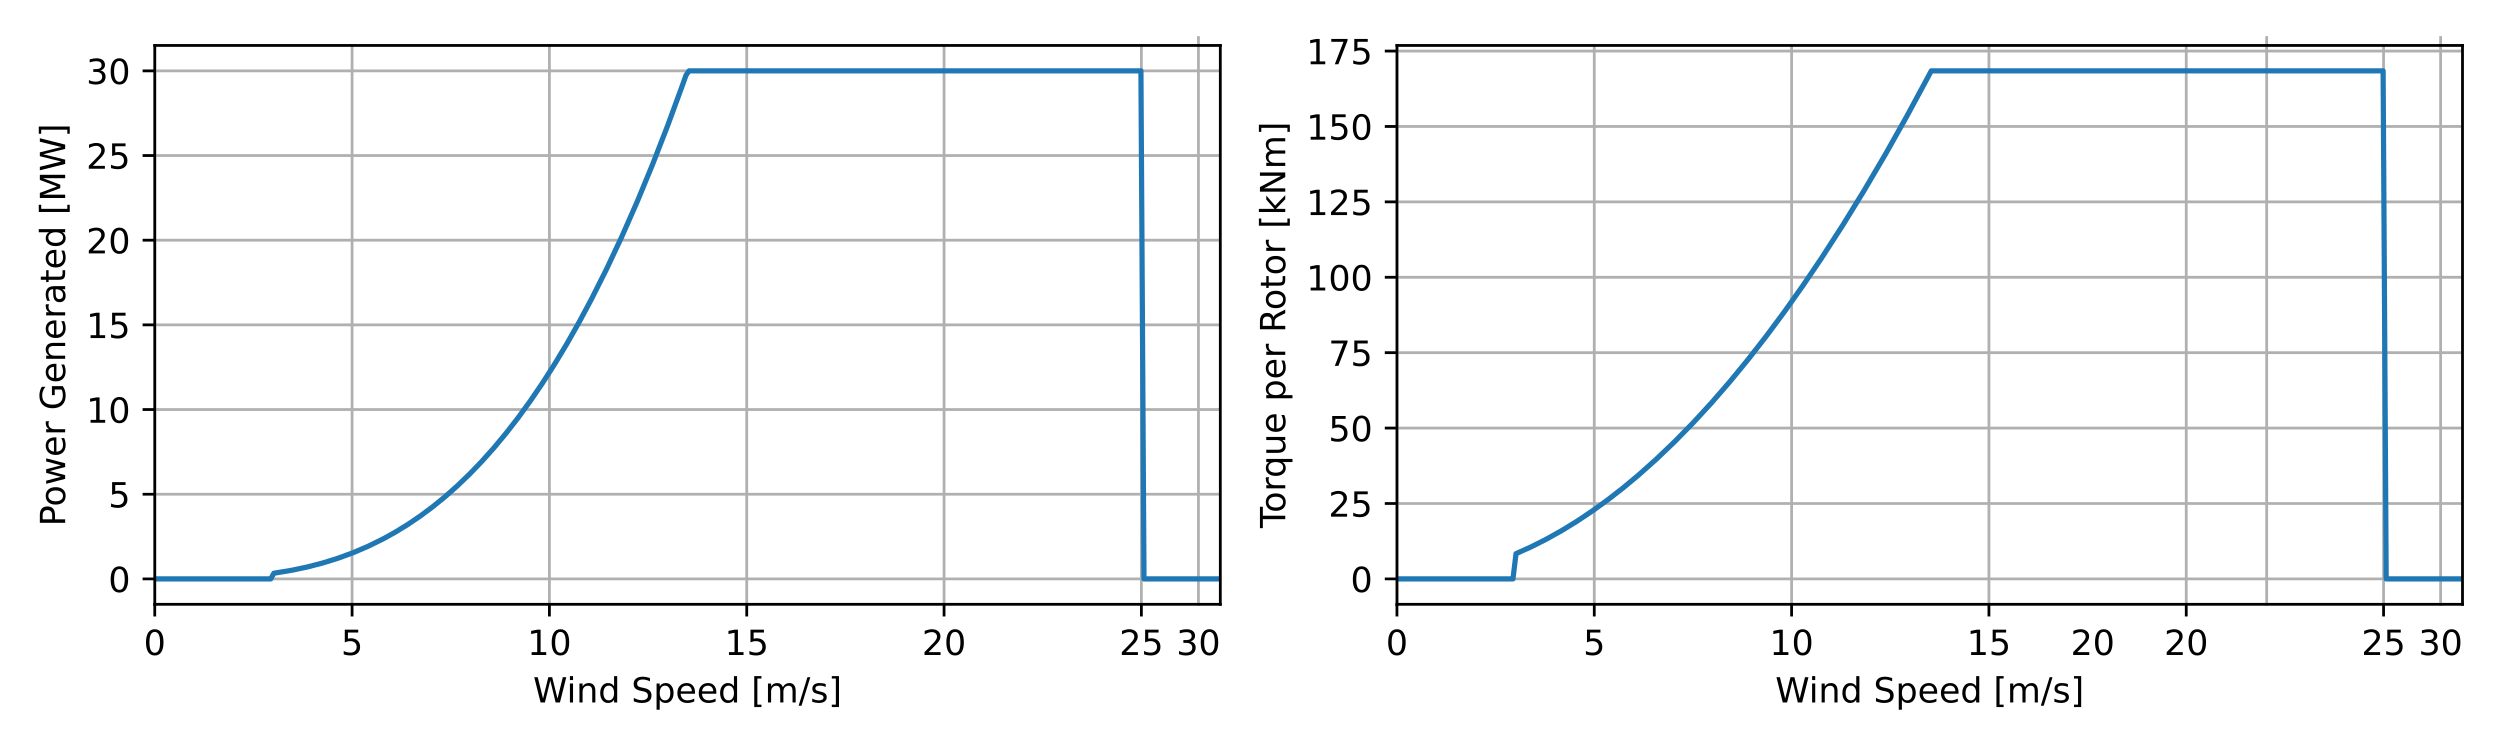
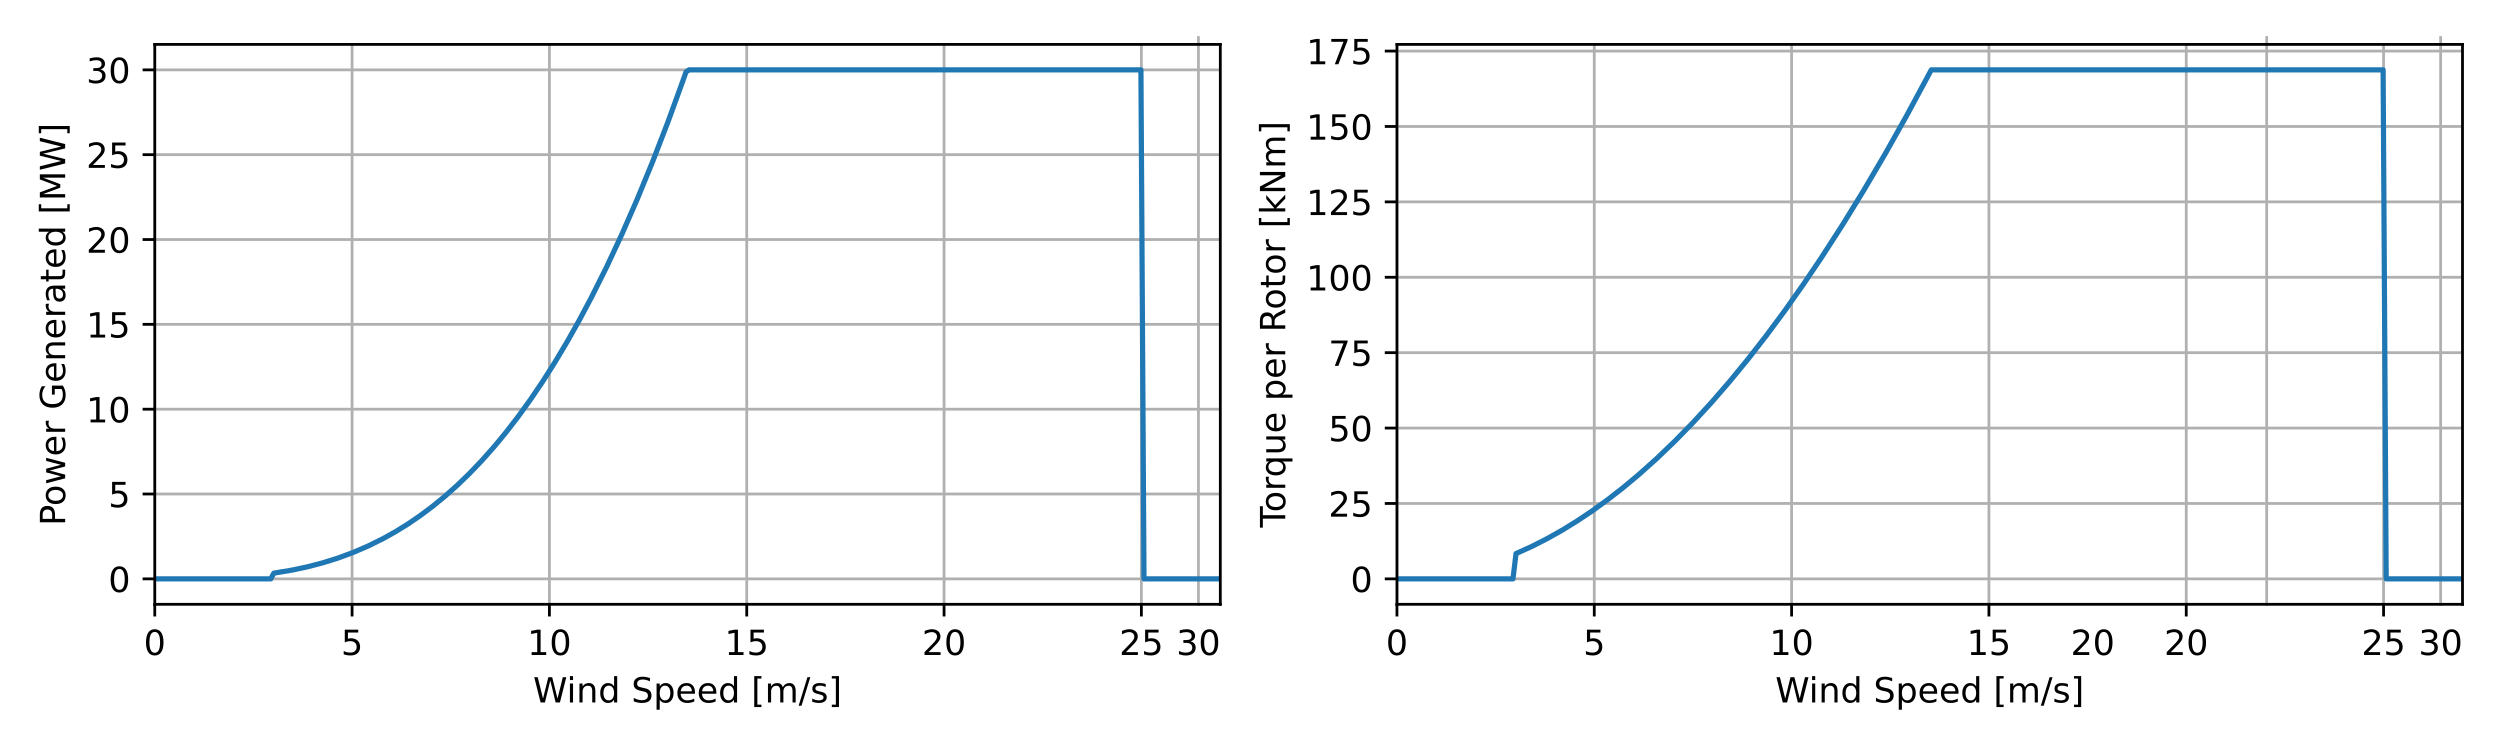
<svg xmlns="http://www.w3.org/2000/svg" xmlns:xlink="http://www.w3.org/1999/xlink" width="720pt" height="216pt" viewBox="0 0 720 216" version="1.1">
  <defs>
    <style type="text/css">*{stroke-linejoin: round; stroke-linecap: butt}</style>
  </defs>
  <g id="figure_1">
    <g id="patch_1">
      <path d="M 0 216  L 720 216  L 720 0  L 0 0  z " style="fill: #ffffff" />
    </g>
    <g id="axes_1">
      <g id="patch_2">
-         <path d="M 44.57 174.04  L 351.45 174.04  L 351.45 13.089  L 44.57 13.089  z " style="fill: #ffffff" />
+         <path d="M 44.57 174.04  L 351.45 174.04  L 351.45 12.788  L 44.57 12.788  z " style="fill: #ffffff" />
      </g>
      <g id="matplotlib.axis_1">
        <g id="xtick_1">
          <g id="line2d_1">
-             <path d="M 44.57 174.04  L 44.57 13.089  " clip-path="url(#pef4a4a75a6)" style="fill: none; stroke: #b0b0b0; stroke-width: 0.8; stroke-linecap: square" />
+             <path d="M 44.57 174.04  L 44.57 12.788  " clip-path="url(#p8d7e63f0e0)" style="fill: none; stroke: #b0b0b0; stroke-width: 0.8; stroke-linecap: square" />
          </g>
          <g id="line2d_2">
            <defs>
-               <path id="mb5f96da358" d="M 0 0  L 0 3.5  " style="stroke: #000000; stroke-width: 0.8" />
+               <path id="m39bc33a064" d="M 0 0  L 0 3.5  " style="stroke: #000000; stroke-width: 0.8" />
            </defs>
            <g>
-               <use xlink:href="#mb5f96da358" x="44.57" y="174.04" style="stroke: #000000; stroke-width: 0.8" />
+               <use xlink:href="#m39bc33a064" x="44.57" y="174.04" style="stroke: #000000; stroke-width: 0.8" />
            </g>
          </g>
          <g id="text_1">
            <g transform="translate(41.38875 188.6384) scale(0.1 -0.1)">
              <defs>
                <path id="DejaVuSans-30" d="M 2034 4250  Q 1547 4250 1301 3770  Q 1056 3291 1056 2328  Q 1056 1369 1301 889  Q 1547 409 2034 409  Q 2525 409 2770 889  Q 3016 1369 3016 2328  Q 3016 3291 2770 3770  Q 2525 4250 2034 4250  z M 2034 4750  Q 2819 4750 3233 4129  Q 3647 3509 3647 2328  Q 3647 1150 3233 529  Q 2819 -91 2034 -91  Q 1250 -91 836 529  Q 422 1150 422 2328  Q 422 3509 836 4129  Q 1250 4750 2034 4750  z " transform="scale(0.015625)" />
              </defs>
              <use xlink:href="#DejaVuSans-30" />
            </g>
          </g>
        </g>
        <g id="xtick_2">
          <g id="line2d_3">
-             <path d="M 101.4 174.04  L 101.4 13.089  " clip-path="url(#pef4a4a75a6)" style="fill: none; stroke: #b0b0b0; stroke-width: 0.8; stroke-linecap: square" />
+             <path d="M 101.4 174.04  L 101.4 12.788  " clip-path="url(#p8d7e63f0e0)" style="fill: none; stroke: #b0b0b0; stroke-width: 0.8; stroke-linecap: square" />
          </g>
          <g id="line2d_4">
            <g>
-               <use xlink:href="#mb5f96da358" x="101.4" y="174.04" style="stroke: #000000; stroke-width: 0.8" />
+               <use xlink:href="#m39bc33a064" x="101.4" y="174.04" style="stroke: #000000; stroke-width: 0.8" />
            </g>
          </g>
          <g id="text_2">
            <g transform="translate(98.21838 188.6384) scale(0.1 -0.1)">
              <defs>
                <path id="DejaVuSans-35" d="M 691 4666  L 3169 4666  L 3169 4134  L 1269 4134  L 1269 2991  Q 1406 3038 1543 3061  Q 1681 3084 1819 3084  Q 2600 3084 3056 2656  Q 3513 2228 3513 1497  Q 3513 744 3044 326  Q 2575 -91 1722 -91  Q 1428 -91 1123 -41  Q 819 9 494 109  L 494 744  Q 775 591 1075 516  Q 1375 441 1709 441  Q 2250 441 2565 725  Q 2881 1009 2881 1497  Q 2881 1984 2565 2268  Q 2250 2553 1709 2553  Q 1456 2553 1204 2497  Q 953 2441 691 2322  L 691 4666  z " transform="scale(0.015625)" />
              </defs>
              <use xlink:href="#DejaVuSans-35" />
            </g>
          </g>
        </g>
        <g id="xtick_3">
          <g id="line2d_5">
-             <path d="M 158.229 174.04  L 158.229 13.089  " clip-path="url(#pef4a4a75a6)" style="fill: none; stroke: #b0b0b0; stroke-width: 0.8; stroke-linecap: square" />
+             <path d="M 158.229 174.04  L 158.229 12.788  " clip-path="url(#p8d7e63f0e0)" style="fill: none; stroke: #b0b0b0; stroke-width: 0.8; stroke-linecap: square" />
          </g>
          <g id="line2d_6">
            <g>
-               <use xlink:href="#mb5f96da358" x="158.229" y="174.04" style="stroke: #000000; stroke-width: 0.8" />
+               <use xlink:href="#m39bc33a064" x="158.229" y="174.04" style="stroke: #000000; stroke-width: 0.8" />
            </g>
          </g>
          <g id="text_3">
            <g transform="translate(151.8668 188.6384) scale(0.1 -0.1)">
              <defs>
                <path id="DejaVuSans-31" d="M 794 531  L 1825 531  L 1825 4091  L 703 3866  L 703 4441  L 1819 4666  L 2450 4666  L 2450 531  L 3481 531  L 3481 0  L 794 0  L 794 531  z " transform="scale(0.015625)" />
              </defs>
              <use xlink:href="#DejaVuSans-31" />
              <use xlink:href="#DejaVuSans-30" x="63.623" />
            </g>
          </g>
        </g>
        <g id="xtick_4">
          <g id="line2d_7">
-             <path d="M 215.059 174.04  L 215.059 13.089  " clip-path="url(#pef4a4a75a6)" style="fill: none; stroke: #b0b0b0; stroke-width: 0.8; stroke-linecap: square" />
+             <path d="M 215.059 174.04  L 215.059 12.788  " clip-path="url(#p8d7e63f0e0)" style="fill: none; stroke: #b0b0b0; stroke-width: 0.8; stroke-linecap: square" />
          </g>
          <g id="line2d_8">
            <g>
-               <use xlink:href="#mb5f96da358" x="215.059" y="174.04" style="stroke: #000000; stroke-width: 0.8" />
+               <use xlink:href="#m39bc33a064" x="215.059" y="174.04" style="stroke: #000000; stroke-width: 0.8" />
            </g>
          </g>
          <g id="text_4">
            <g transform="translate(208.6964 188.6384) scale(0.1 -0.1)">
              <use xlink:href="#DejaVuSans-31" />
              <use xlink:href="#DejaVuSans-35" x="63.623" />
            </g>
          </g>
        </g>
        <g id="xtick_5">
          <g id="line2d_9">
-             <path d="M 271.889 174.04  L 271.889 13.089  " clip-path="url(#pef4a4a75a6)" style="fill: none; stroke: #b0b0b0; stroke-width: 0.8; stroke-linecap: square" />
+             <path d="M 271.889 174.04  L 271.889 12.788  " clip-path="url(#p8d7e63f0e0)" style="fill: none; stroke: #b0b0b0; stroke-width: 0.8; stroke-linecap: square" />
          </g>
          <g id="line2d_10">
            <g>
-               <use xlink:href="#mb5f96da358" x="271.889" y="174.04" style="stroke: #000000; stroke-width: 0.8" />
+               <use xlink:href="#m39bc33a064" x="271.889" y="174.04" style="stroke: #000000; stroke-width: 0.8" />
            </g>
          </g>
          <g id="text_5">
            <g transform="translate(265.526 188.6384) scale(0.1 -0.1)">
              <defs>
                <path id="DejaVuSans-32" d="M 1228 531  L 3431 531  L 3431 0  L 469 0  L 469 531  Q 828 903 1448 1529  Q 2069 2156 2228 2338  Q 2531 2678 2651 2914  Q 2772 3150 2772 3378  Q 2772 3750 2511 3984  Q 2250 4219 1831 4219  Q 1534 4219 1204 4116  Q 875 4013 500 3803  L 500 4441  Q 881 4594 1212 4672  Q 1544 4750 1819 4750  Q 2544 4750 2975 4387  Q 3406 4025 3406 3419  Q 3406 3131 3298 2873  Q 3191 2616 2906 2266  Q 2828 2175 2409 1742  Q 1991 1309 1228 531  z " transform="scale(0.015625)" />
              </defs>
              <use xlink:href="#DejaVuSans-32" />
              <use xlink:href="#DejaVuSans-30" x="63.623" />
            </g>
          </g>
        </g>
        <g id="xtick_6">
          <g id="line2d_11">
-             <path d="M 328.718 174.04  L 328.718 13.089  " clip-path="url(#pef4a4a75a6)" style="fill: none; stroke: #b0b0b0; stroke-width: 0.8; stroke-linecap: square" />
+             <path d="M 328.718 174.04  L 328.718 12.788  " clip-path="url(#p8d7e63f0e0)" style="fill: none; stroke: #b0b0b0; stroke-width: 0.8; stroke-linecap: square" />
          </g>
          <g id="line2d_12">
            <g>
-               <use xlink:href="#mb5f96da358" x="328.718" y="174.04" style="stroke: #000000; stroke-width: 0.8" />
+               <use xlink:href="#m39bc33a064" x="328.718" y="174.04" style="stroke: #000000; stroke-width: 0.8" />
            </g>
          </g>
          <g id="text_6">
            <g transform="translate(322.3556 188.6384) scale(0.1 -0.1)">
              <use xlink:href="#DejaVuSans-32" />
              <use xlink:href="#DejaVuSans-35" x="63.623" />
            </g>
          </g>
        </g>
        <g id="xtick_7">
          <g id="line2d_13">
            <path d="M 345.15 174.04  L 345.15 10.8  " clip-path="url(#pba02315aa2)" style="fill: none; stroke: #b0b0b0; stroke-width: 0.8; stroke-linecap: square" />
          </g>
          <g id="line2d_14">
            <g>
              <use xlink:href="#m69f1513c51" x="345.15" y="174.04" style="stroke: #000000; stroke-width: 0.8" />
            </g>
          </g>
          <g id="text_7">
            <g transform="translate(338.7875 188.6384) scale(0.1 -0.1)">
              <defs>
                <path id="DejaVuSans-33" d="M 2597 2516  Q 3050 2419 3304 2112  Q 3559 1806 3559 1356  Q 3559 666 3084 287  Q 2609 -91 1734 -91  Q 1441 -91 1130 -33  Q 819 25 488 141  L 488 750  Q 750 597 1062 519  Q 1375 441 1716 441  Q 2309 441 2620 675  Q 2931 909 2931 1356  Q 2931 1769 2642 2001  Q 2353 2234 1838 2234  L 1294 2234  L 1294 2753  L 1863 2753  Q 2328 2753 2575 2939  Q 2822 3125 2822 3475  Q 2822 3834 2567 4026  Q 2313 4219 1838 4219  Q 1578 4219 1281 4162  Q 984 4106 628 3988  L 628 4550  Q 988 4650 1302 4700  Q 1616 4750 1894 4750  Q 2613 4750 3031 4423  Q 3450 4097 3450 3541  Q 3450 3153 3228 2886  Q 3006 2619 2597 2516  z " transform="scale(0.015625)" />
              </defs>
              <use xlink:href="#DejaVuSans-33" />
              <use xlink:href="#DejaVuSans-30" x="63.623" />
            </g>
          </g>
        </g>
        <g id="text_8">
          <g transform="translate(153.5319 202.3166) scale(0.1 -0.1)">
            <defs>
              <path id="DejaVuSans-57" d="M 213 4666  L 850 4666  L 1831 722  L 2809 4666  L 3519 4666  L 4500 722  L 5478 4666  L 6119 4666  L 4947 0  L 4153 0  L 3169 4050  L 2175 0  L 1381 0  L 213 4666  z " transform="scale(0.015625)" />
              <path id="DejaVuSans-69" d="M 603 3500  L 1178 3500  L 1178 0  L 603 0  L 603 3500  z M 603 4863  L 1178 4863  L 1178 4134  L 603 4134  L 603 4863  z " transform="scale(0.015625)" />
              <path id="DejaVuSans-6e" d="M 3513 2113  L 3513 0  L 2938 0  L 2938 2094  Q 2938 2591 2744 2837  Q 2550 3084 2163 3084  Q 1697 3084 1428 2787  Q 1159 2491 1159 1978  L 1159 0  L 581 0  L 581 3500  L 1159 3500  L 1159 2956  Q 1366 3272 1645 3428  Q 1925 3584 2291 3584  Q 2894 3584 3203 3211  Q 3513 2838 3513 2113  z " transform="scale(0.015625)" />
              <path id="DejaVuSans-64" d="M 2906 2969  L 2906 4863  L 3481 4863  L 3481 0  L 2906 0  L 2906 525  Q 2725 213 2448 61  Q 2172 -91 1784 -91  Q 1150 -91 751 415  Q 353 922 353 1747  Q 353 2572 751 3078  Q 1150 3584 1784 3584  Q 2172 3584 2448 3432  Q 2725 3281 2906 2969  z M 947 1747  Q 947 1113 1208 752  Q 1469 391 1925 391  Q 2381 391 2643 752  Q 2906 1113 2906 1747  Q 2906 2381 2643 2742  Q 2381 3103 1925 3103  Q 1469 3103 1208 2742  Q 947 2381 947 1747  z " transform="scale(0.015625)" />
              <path id="DejaVuSans-20" transform="scale(0.015625)" />
              <path id="DejaVuSans-53" d="M 3425 4513  L 3425 3897  Q 3066 4069 2747 4153  Q 2428 4238 2131 4238  Q 1616 4238 1336 4038  Q 1056 3838 1056 3469  Q 1056 3159 1242 3001  Q 1428 2844 1947 2747  L 2328 2669  Q 3034 2534 3370 2195  Q 3706 1856 3706 1288  Q 3706 609 3251 259  Q 2797 -91 1919 -91  Q 1588 -91 1214 -16  Q 841 59 441 206  L 441 856  Q 825 641 1194 531  Q 1563 422 1919 422  Q 2459 422 2753 634  Q 3047 847 3047 1241  Q 3047 1584 2836 1778  Q 2625 1972 2144 2069  L 1759 2144  Q 1053 2284 737 2584  Q 422 2884 422 3419  Q 422 4038 858 4394  Q 1294 4750 2059 4750  Q 2388 4750 2728 4690  Q 3069 4631 3425 4513  z " transform="scale(0.015625)" />
              <path id="DejaVuSans-70" d="M 1159 525  L 1159 -1331  L 581 -1331  L 581 3500  L 1159 3500  L 1159 2969  Q 1341 3281 1617 3432  Q 1894 3584 2278 3584  Q 2916 3584 3314 3078  Q 3713 2572 3713 1747  Q 3713 922 3314 415  Q 2916 -91 2278 -91  Q 1894 -91 1617 61  Q 1341 213 1159 525  z M 3116 1747  Q 3116 2381 2855 2742  Q 2594 3103 2138 3103  Q 1681 3103 1420 2742  Q 1159 2381 1159 1747  Q 1159 1113 1420 752  Q 1681 391 2138 391  Q 2594 391 2855 752  Q 3116 1113 3116 1747  z " transform="scale(0.015625)" />
              <path id="DejaVuSans-65" d="M 3597 1894  L 3597 1613  L 953 1613  Q 991 1019 1311 708  Q 1631 397 2203 397  Q 2534 397 2845 478  Q 3156 559 3463 722  L 3463 178  Q 3153 47 2828 -22  Q 2503 -91 2169 -91  Q 1331 -91 842 396  Q 353 884 353 1716  Q 353 2575 817 3079  Q 1281 3584 2069 3584  Q 2775 3584 3186 3129  Q 3597 2675 3597 1894  z M 3022 2063  Q 3016 2534 2758 2815  Q 2500 3097 2075 3097  Q 1594 3097 1305 2825  Q 1016 2553 972 2059  L 3022 2063  z " transform="scale(0.015625)" />
              <path id="DejaVuSans-5b" d="M 550 4863  L 1875 4863  L 1875 4416  L 1125 4416  L 1125 -397  L 1875 -397  L 1875 -844  L 550 -844  L 550 4863  z " transform="scale(0.015625)" />
              <path id="DejaVuSans-6d" d="M 3328 2828  Q 3544 3216 3844 3400  Q 4144 3584 4550 3584  Q 5097 3584 5394 3201  Q 5691 2819 5691 2113  L 5691 0  L 5113 0  L 5113 2094  Q 5113 2597 4934 2840  Q 4756 3084 4391 3084  Q 3944 3084 3684 2787  Q 3425 2491 3425 1978  L 3425 0  L 2847 0  L 2847 2094  Q 2847 2600 2669 2842  Q 2491 3084 2119 3084  Q 1678 3084 1418 2786  Q 1159 2488 1159 1978  L 1159 0  L 581 0  L 581 3500  L 1159 3500  L 1159 2956  Q 1356 3278 1631 3431  Q 1906 3584 2284 3584  Q 2666 3584 2933 3390  Q 3200 3197 3328 2828  z " transform="scale(0.015625)" />
              <path id="DejaVuSans-2f" d="M 1625 4666  L 2156 4666  L 531 -594  L 0 -594  L 1625 4666  z " transform="scale(0.015625)" />
              <path id="DejaVuSans-73" d="M 2834 3397  L 2834 2853  Q 2591 2978 2328 3040  Q 2066 3103 1784 3103  Q 1356 3103 1142 2972  Q 928 2841 928 2578  Q 928 2378 1081 2264  Q 1234 2150 1697 2047  L 1894 2003  Q 2506 1872 2764 1633  Q 3022 1394 3022 966  Q 3022 478 2636 193  Q 2250 -91 1575 -91  Q 1294 -91 989 -36  Q 684 19 347 128  L 347 722  Q 666 556 975 473  Q 1284 391 1588 391  Q 1994 391 2212 530  Q 2431 669 2431 922  Q 2431 1156 2273 1281  Q 2116 1406 1581 1522  L 1381 1569  Q 847 1681 609 1914  Q 372 2147 372 2553  Q 372 3047 722 3315  Q 1072 3584 1716 3584  Q 2034 3584 2315 3537  Q 2597 3491 2834 3397  z " transform="scale(0.015625)" />
              <path id="DejaVuSans-5d" d="M 1947 4863  L 1947 -844  L 622 -844  L 622 -397  L 1369 -397  L 1369 4416  L 622 4416  L 622 4863  L 1947 4863  z " transform="scale(0.015625)" />
            </defs>
            <use xlink:href="#DejaVuSans-57" />
            <use xlink:href="#DejaVuSans-69" x="96.627" />
            <use xlink:href="#DejaVuSans-6e" x="124.41" />
            <use xlink:href="#DejaVuSans-64" x="187.789" />
            <use xlink:href="#DejaVuSans-20" x="251.266" />
            <use xlink:href="#DejaVuSans-53" x="283.053" />
            <use xlink:href="#DejaVuSans-70" x="346.529" />
            <use xlink:href="#DejaVuSans-65" x="410.006" />
            <use xlink:href="#DejaVuSans-65" x="471.529" />
            <use xlink:href="#DejaVuSans-64" x="533.053" />
            <use xlink:href="#DejaVuSans-20" x="596.529" />
            <use xlink:href="#DejaVuSans-5b" x="628.316" />
            <use xlink:href="#DejaVuSans-6d" x="667.33" />
            <use xlink:href="#DejaVuSans-2f" x="764.742" />
            <use xlink:href="#DejaVuSans-73" x="798.434" />
            <use xlink:href="#DejaVuSans-5d" x="850.533" />
          </g>
        </g>
      </g>
      <g id="matplotlib.axis_2">
        <g id="ytick_1">
          <g id="line2d_13">
-             <path d="M 44.57 166.724  L 351.45 166.724  " clip-path="url(#pef4a4a75a6)" style="fill: none; stroke: #b0b0b0; stroke-width: 0.8; stroke-linecap: square" />
+             <path d="M 44.57 166.71  L 351.45 166.71  " clip-path="url(#p8d7e63f0e0)" style="fill: none; stroke: #b0b0b0; stroke-width: 0.8; stroke-linecap: square" />
          </g>
          <g id="line2d_14">
            <defs>
-               <path id="mafe4fae65e" d="M 0 0  L -3.5 0  " style="stroke: #000000; stroke-width: 0.8" />
+               <path id="mbab82a17ac" d="M 0 0  L -3.5 0  " style="stroke: #000000; stroke-width: 0.8" />
            </defs>
            <g>
-               <use xlink:href="#mafe4fae65e" x="44.57" y="166.724" style="stroke: #000000; stroke-width: 0.8" />
+               <use xlink:href="#mbab82a17ac" x="44.57" y="166.71" style="stroke: #000000; stroke-width: 0.8" />
            </g>
          </g>
          <g id="text_8">
-             <g transform="translate(31.2075 170.5232) scale(0.1 -0.1)">
+             <g transform="translate(31.2075 170.5096) scale(0.1 -0.1)">
              <use xlink:href="#DejaVuSans-30" />
            </g>
          </g>
        </g>
        <g id="ytick_2">
          <g id="line2d_15">
-             <path d="M 44.57 142.337  L 351.45 142.337  " clip-path="url(#pef4a4a75a6)" style="fill: none; stroke: #b0b0b0; stroke-width: 0.8; stroke-linecap: square" />
+             <path d="M 44.57 142.278  L 351.45 142.278  " clip-path="url(#p8d7e63f0e0)" style="fill: none; stroke: #b0b0b0; stroke-width: 0.8; stroke-linecap: square" />
          </g>
          <g id="line2d_16">
            <g>
-               <use xlink:href="#mafe4fae65e" x="44.57" y="142.337" style="stroke: #000000; stroke-width: 0.8" />
+               <use xlink:href="#mbab82a17ac" x="44.57" y="142.278" style="stroke: #000000; stroke-width: 0.8" />
            </g>
          </g>
          <g id="text_9">
-             <g transform="translate(31.2075 146.1367) scale(0.1 -0.1)">
+             <g transform="translate(31.2075 146.0774) scale(0.1 -0.1)">
              <use xlink:href="#DejaVuSans-35" />
            </g>
          </g>
        </g>
        <g id="ytick_3">
          <g id="line2d_17">
-             <path d="M 44.57 117.951  L 351.45 117.951  " clip-path="url(#pef4a4a75a6)" style="fill: none; stroke: #b0b0b0; stroke-width: 0.8; stroke-linecap: square" />
+             <path d="M 44.57 117.846  L 351.45 117.846  " clip-path="url(#p8d7e63f0e0)" style="fill: none; stroke: #b0b0b0; stroke-width: 0.8; stroke-linecap: square" />
          </g>
          <g id="line2d_18">
            <g>
-               <use xlink:href="#mafe4fae65e" x="44.57" y="117.951" style="stroke: #000000; stroke-width: 0.8" />
+               <use xlink:href="#mbab82a17ac" x="44.57" y="117.846" style="stroke: #000000; stroke-width: 0.8" />
            </g>
          </g>
          <g id="text_10">
-             <g transform="translate(24.845 121.7501) scale(0.1 -0.1)">
+             <g transform="translate(24.845 121.6453) scale(0.1 -0.1)">
              <use xlink:href="#DejaVuSans-31" />
              <use xlink:href="#DejaVuSans-30" x="63.623" />
            </g>
          </g>
        </g>
        <g id="ytick_4">
          <g id="line2d_19">
-             <path d="M 44.57 93.564  L 351.45 93.564  " clip-path="url(#pef4a4a75a6)" style="fill: none; stroke: #b0b0b0; stroke-width: 0.8; stroke-linecap: square" />
+             <path d="M 44.57 93.414  L 351.45 93.414  " clip-path="url(#p8d7e63f0e0)" style="fill: none; stroke: #b0b0b0; stroke-width: 0.8; stroke-linecap: square" />
          </g>
          <g id="line2d_20">
            <g>
-               <use xlink:href="#mafe4fae65e" x="44.57" y="93.564" style="stroke: #000000; stroke-width: 0.8" />
+               <use xlink:href="#mbab82a17ac" x="44.57" y="93.414" style="stroke: #000000; stroke-width: 0.8" />
            </g>
          </g>
          <g id="text_11">
-             <g transform="translate(24.845 97.36355) scale(0.1 -0.1)">
+             <g transform="translate(24.845 97.21312) scale(0.1 -0.1)">
              <use xlink:href="#DejaVuSans-31" />
              <use xlink:href="#DejaVuSans-35" x="63.623" />
            </g>
          </g>
        </g>
        <g id="ytick_5">
          <g id="line2d_21">
-             <path d="M 44.57 69.178  L 351.45 69.178  " clip-path="url(#pef4a4a75a6)" style="fill: none; stroke: #b0b0b0; stroke-width: 0.8; stroke-linecap: square" />
+             <path d="M 44.57 68.982  L 351.45 68.982  " clip-path="url(#p8d7e63f0e0)" style="fill: none; stroke: #b0b0b0; stroke-width: 0.8; stroke-linecap: square" />
          </g>
          <g id="line2d_22">
            <g>
-               <use xlink:href="#mafe4fae65e" x="44.57" y="69.178" style="stroke: #000000; stroke-width: 0.8" />
+               <use xlink:href="#mbab82a17ac" x="44.57" y="68.982" style="stroke: #000000; stroke-width: 0.8" />
            </g>
          </g>
          <g id="text_12">
-             <g transform="translate(24.845 72.97699) scale(0.1 -0.1)">
+             <g transform="translate(24.845 72.78097) scale(0.1 -0.1)">
              <use xlink:href="#DejaVuSans-32" />
              <use xlink:href="#DejaVuSans-30" x="63.623" />
            </g>
          </g>
        </g>
        <g id="ytick_6">
          <g id="line2d_23">
-             <path d="M 44.57 44.791  L 351.45 44.791  " clip-path="url(#pef4a4a75a6)" style="fill: none; stroke: #b0b0b0; stroke-width: 0.8; stroke-linecap: square" />
+             <path d="M 44.57 44.55  L 351.45 44.55  " clip-path="url(#p8d7e63f0e0)" style="fill: none; stroke: #b0b0b0; stroke-width: 0.8; stroke-linecap: square" />
          </g>
          <g id="line2d_24">
            <g>
-               <use xlink:href="#mafe4fae65e" x="44.57" y="44.791" style="stroke: #000000; stroke-width: 0.8" />
+               <use xlink:href="#mbab82a17ac" x="44.57" y="44.55" style="stroke: #000000; stroke-width: 0.8" />
            </g>
          </g>
          <g id="text_13">
-             <g transform="translate(24.845 48.59042) scale(0.1 -0.1)">
+             <g transform="translate(24.845 48.34881) scale(0.1 -0.1)">
              <use xlink:href="#DejaVuSans-32" />
              <use xlink:href="#DejaVuSans-35" x="63.623" />
            </g>
          </g>
        </g>
        <g id="ytick_7">
          <g id="line2d_25">
-             <path d="M 44.57 20.405  L 351.45 20.405  " clip-path="url(#pef4a4a75a6)" style="fill: none; stroke: #b0b0b0; stroke-width: 0.8; stroke-linecap: square" />
+             <path d="M 44.57 20.117  L 351.45 20.117  " clip-path="url(#p8d7e63f0e0)" style="fill: none; stroke: #b0b0b0; stroke-width: 0.8; stroke-linecap: square" />
          </g>
          <g id="line2d_26">
            <g>
-               <use xlink:href="#mafe4fae65e" x="44.57" y="20.405" style="stroke: #000000; stroke-width: 0.8" />
+               <use xlink:href="#mbab82a17ac" x="44.57" y="20.117" style="stroke: #000000; stroke-width: 0.8" />
            </g>
          </g>
          <g id="text_14">
-             <g transform="translate(24.845 24.20386) scale(0.1 -0.1)">
+             <g transform="translate(24.845 23.91666) scale(0.1 -0.1)">
              <defs>
                <path id="DejaVuSans-33" d="M 2597 2516  Q 3050 2419 3304 2112  Q 3559 1806 3559 1356  Q 3559 666 3084 287  Q 2609 -91 1734 -91  Q 1441 -91 1130 -33  Q 819 25 488 141  L 488 750  Q 750 597 1062 519  Q 1375 441 1716 441  Q 2309 441 2620 675  Q 2931 909 2931 1356  Q 2931 1769 2642 2001  Q 2353 2234 1838 2234  L 1294 2234  L 1294 2753  L 1863 2753  Q 2328 2753 2575 2939  Q 2822 3125 2822 3475  Q 2822 3834 2567 4026  Q 2313 4219 1838 4219  Q 1578 4219 1281 4162  Q 984 4106 628 3988  L 628 4550  Q 988 4650 1302 4700  Q 1616 4750 1894 4750  Q 2613 4750 3031 4423  Q 3450 4097 3450 3541  Q 3450 3153 3228 2886  Q 3006 2619 2597 2516  z " transform="scale(0.015625)" />
              </defs>
              <use xlink:href="#DejaVuSans-33" />
              <use xlink:href="#DejaVuSans-30" x="63.623" />
            </g>
          </g>
        </g>
        <g id="text_15">
-           <g transform="translate(18.76531 151.5425) rotate(-90) scale(0.1 -0.1)">
+           <g transform="translate(18.76531 151.392) rotate(-90) scale(0.1 -0.1)">
            <defs>
              <path id="DejaVuSans-50" d="M 1259 4147  L 1259 2394  L 2053 2394  Q 2494 2394 2734 2622  Q 2975 2850 2975 3272  Q 2975 3691 2734 3919  Q 2494 4147 2053 4147  L 1259 4147  z M 628 4666  L 2053 4666  Q 2838 4666 3239 4311  Q 3641 3956 3641 3272  Q 3641 2581 3239 2228  Q 2838 1875 2053 1875  L 1259 1875  L 1259 0  L 628 0  L 628 4666  z " transform="scale(0.015625)" />
              <path id="DejaVuSans-6f" d="M 1959 3097  Q 1497 3097 1228 2736  Q 959 2375 959 1747  Q 959 1119 1226 758  Q 1494 397 1959 397  Q 2419 397 2687 759  Q 2956 1122 2956 1747  Q 2956 2369 2687 2733  Q 2419 3097 1959 3097  z M 1959 3584  Q 2709 3584 3137 3096  Q 3566 2609 3566 1747  Q 3566 888 3137 398  Q 2709 -91 1959 -91  Q 1206 -91 779 398  Q 353 888 353 1747  Q 353 2609 779 3096  Q 1206 3584 1959 3584  z " transform="scale(0.015625)" />
              <path id="DejaVuSans-77" d="M 269 3500  L 844 3500  L 1563 769  L 2278 3500  L 2956 3500  L 3675 769  L 4391 3500  L 4966 3500  L 4050 0  L 3372 0  L 2619 2869  L 1863 0  L 1184 0  L 269 3500  z " transform="scale(0.015625)" />
              <path id="DejaVuSans-72" d="M 2631 2963  Q 2534 3019 2420 3045  Q 2306 3072 2169 3072  Q 1681 3072 1420 2755  Q 1159 2438 1159 1844  L 1159 0  L 581 0  L 581 3500  L 1159 3500  L 1159 2956  Q 1341 3275 1631 3429  Q 1922 3584 2338 3584  Q 2397 3584 2469 3576  Q 2541 3569 2628 3553  L 2631 2963  z " transform="scale(0.015625)" />
              <path id="DejaVuSans-47" d="M 3809 666  L 3809 1919  L 2778 1919  L 2778 2438  L 4434 2438  L 4434 434  Q 4069 175 3628 42  Q 3188 -91 2688 -91  Q 1594 -91 976 548  Q 359 1188 359 2328  Q 359 3472 976 4111  Q 1594 4750 2688 4750  Q 3144 4750 3555 4637  Q 3966 4525 4313 4306  L 4313 3634  Q 3963 3931 3569 4081  Q 3175 4231 2741 4231  Q 1884 4231 1454 3753  Q 1025 3275 1025 2328  Q 1025 1384 1454 906  Q 1884 428 2741 428  Q 3075 428 3337 486  Q 3600 544 3809 666  z " transform="scale(0.015625)" />
              <path id="DejaVuSans-61" d="M 2194 1759  Q 1497 1759 1228 1600  Q 959 1441 959 1056  Q 959 750 1161 570  Q 1363 391 1709 391  Q 2188 391 2477 730  Q 2766 1069 2766 1631  L 2766 1759  L 2194 1759  z M 3341 1997  L 3341 0  L 2766 0  L 2766 531  Q 2569 213 2275 61  Q 1981 -91 1556 -91  Q 1019 -91 701 211  Q 384 513 384 1019  Q 384 1609 779 1909  Q 1175 2209 1959 2209  L 2766 2209  L 2766 2266  Q 2766 2663 2505 2880  Q 2244 3097 1772 3097  Q 1472 3097 1187 3025  Q 903 2953 641 2809  L 641 3341  Q 956 3463 1253 3523  Q 1550 3584 1831 3584  Q 2591 3584 2966 3190  Q 3341 2797 3341 1997  z " transform="scale(0.015625)" />
              <path id="DejaVuSans-74" d="M 1172 4494  L 1172 3500  L 2356 3500  L 2356 3053  L 1172 3053  L 1172 1153  Q 1172 725 1289 603  Q 1406 481 1766 481  L 2356 481  L 2356 0  L 1766 0  Q 1100 0 847 248  Q 594 497 594 1153  L 594 3053  L 172 3053  L 172 3500  L 594 3500  L 594 4494  L 1172 4494  z " transform="scale(0.015625)" />
              <path id="DejaVuSans-4d" d="M 628 4666  L 1569 4666  L 2759 1491  L 3956 4666  L 4897 4666  L 4897 0  L 4281 0  L 4281 4097  L 3078 897  L 2444 897  L 1241 4097  L 1241 0  L 628 0  L 628 4666  z " transform="scale(0.015625)" />
            </defs>
            <use xlink:href="#DejaVuSans-50" />
            <use xlink:href="#DejaVuSans-6f" x="56.678" />
            <use xlink:href="#DejaVuSans-77" x="117.859" />
            <use xlink:href="#DejaVuSans-65" x="199.646" />
            <use xlink:href="#DejaVuSans-72" x="261.17" />
            <use xlink:href="#DejaVuSans-20" x="302.283" />
            <use xlink:href="#DejaVuSans-47" x="334.07" />
            <use xlink:href="#DejaVuSans-65" x="411.561" />
            <use xlink:href="#DejaVuSans-6e" x="473.084" />
            <use xlink:href="#DejaVuSans-65" x="536.463" />
            <use xlink:href="#DejaVuSans-72" x="597.986" />
            <use xlink:href="#DejaVuSans-61" x="639.1" />
            <use xlink:href="#DejaVuSans-74" x="700.379" />
            <use xlink:href="#DejaVuSans-65" x="739.588" />
            <use xlink:href="#DejaVuSans-64" x="801.111" />
            <use xlink:href="#DejaVuSans-20" x="864.588" />
            <use xlink:href="#DejaVuSans-5b" x="896.375" />
            <use xlink:href="#DejaVuSans-4d" x="935.389" />
            <use xlink:href="#DejaVuSans-57" x="1021.668" />
            <use xlink:href="#DejaVuSans-5d" x="1120.545" />
          </g>
        </g>
      </g>
      <g id="line2d_27">
-         <path d="M 44.57 166.724  L 77.984 166.724  L 78.863 165.091  L 84.139 164.215  L 88.536 163.282  L 92.932 162.143  L 97.329 160.776  L 101.725 159.162  L 106.122 157.279  L 110.518 155.107  L 114.036 153.147  L 117.553 150.979  L 121.07 148.591  L 124.587 145.973  L 128.105 143.115  L 131.622 140.005  L 135.139 136.634  L 138.656 132.99  L 142.174 129.064  L 145.691 124.844  L 149.208 120.32  L 152.725 115.481  L 156.243 110.318  L 159.76 104.819  L 163.277 98.973  L 166.794 92.77  L 170.312 86.2  L 174.708 77.455  L 179.105 68.098  L 183.501 58.11  L 187.898 47.469  L 192.294 36.154  L 196.691 24.146  L 197.57 21.659  L 198.45 20.405  L 328.588 20.405  L 329.467 166.724  L 351.45 166.724  L 351.45 166.724  " clip-path="url(#pef4a4a75a6)" style="fill: none; stroke: #1f77b4; stroke-width: 1.5; stroke-linecap: square" />
+         <path d="M 44.57 166.71  L 77.984 166.71  L 78.863 165.067  L 84.139 164.185  L 88.536 163.246  L 92.932 162.1  L 97.329 160.725  L 101.725 159.1  L 106.122 157.205  L 110.518 155.02  L 114.036 153.048  L 117.553 150.865  L 121.07 148.462  L 124.587 145.828  L 128.105 142.951  L 131.622 139.822  L 135.139 136.43  L 138.656 132.763  L 142.174 128.812  L 145.691 124.565  L 149.208 120.013  L 152.725 115.143  L 156.243 109.947  L 159.76 104.413  L 163.277 98.53  L 166.794 92.289  L 170.312 85.677  L 174.708 76.876  L 179.105 67.46  L 183.501 57.409  L 187.898 46.7  L 192.294 35.314  L 196.691 23.229  L 197.57 20.727  L 198.45 20.117  L 328.588 20.117  L 329.467 166.71  L 351.45 166.71  L 351.45 166.71  " clip-path="url(#p8d7e63f0e0)" style="fill: none; stroke: #1f77b4; stroke-width: 1.5; stroke-linecap: square" />
      </g>
      <g id="patch_3">
-         <path d="M 44.57 174.04  L 44.57 13.089  " style="fill: none; stroke: #000000; stroke-width: 0.8; stroke-linejoin: miter; stroke-linecap: square" />
+         <path d="M 44.57 174.04  L 44.57 12.788  " style="fill: none; stroke: #000000; stroke-width: 0.8; stroke-linejoin: miter; stroke-linecap: square" />
      </g>
      <g id="patch_4">
-         <path d="M 351.45 174.04  L 351.45 13.089  " style="fill: none; stroke: #000000; stroke-width: 0.8; stroke-linejoin: miter; stroke-linecap: square" />
+         <path d="M 351.45 174.04  L 351.45 12.788  " style="fill: none; stroke: #000000; stroke-width: 0.8; stroke-linejoin: miter; stroke-linecap: square" />
      </g>
      <g id="patch_5">
        <path d="M 44.57 174.04  L 351.45 174.04  " style="fill: none; stroke: #000000; stroke-width: 0.8; stroke-linejoin: miter; stroke-linecap: square" />
      </g>
      <g id="patch_6">
-         <path d="M 44.57 13.089  L 351.45 13.089  " style="fill: none; stroke: #000000; stroke-width: 0.8; stroke-linejoin: miter; stroke-linecap: square" />
+         <path d="M 44.57 12.788  L 351.45 12.788  " style="fill: none; stroke: #000000; stroke-width: 0.8; stroke-linejoin: miter; stroke-linecap: square" />
      </g>
    </g>
    <g id="axes_2">
      <g id="patch_7">
-         <path d="M 402.32 174.04  L 709.2 174.04  L 709.2 13.089  L 402.32 13.089  z " style="fill: #ffffff" />
+         <path d="M 402.32 174.04  L 709.2 174.04  L 709.2 12.788  L 402.32 12.788  z " style="fill: #ffffff" />
      </g>
      <g id="matplotlib.axis_3">
        <g id="xtick_7">
          <g id="line2d_28">
-             <path d="M 402.32 174.04  L 402.32 13.089  " clip-path="url(#p1f6855bcd0)" style="fill: none; stroke: #b0b0b0; stroke-width: 0.8; stroke-linecap: square" />
+             <path d="M 402.32 174.04  L 402.32 12.788  " clip-path="url(#p591ce5ca21)" style="fill: none; stroke: #b0b0b0; stroke-width: 0.8; stroke-linecap: square" />
          </g>
          <g id="line2d_29">
            <g>
-               <use xlink:href="#mb5f96da358" x="402.32" y="174.04" style="stroke: #000000; stroke-width: 0.8" />
+               <use xlink:href="#m39bc33a064" x="402.32" y="174.04" style="stroke: #000000; stroke-width: 0.8" />
            </g>
          </g>
          <g id="text_16">
            <g transform="translate(399.1388 188.6384) scale(0.1 -0.1)">
              <use xlink:href="#DejaVuSans-30" />
            </g>
          </g>
        </g>
        <g id="xtick_8">
          <g id="line2d_30">
-             <path d="M 459.15 174.04  L 459.15 13.089  " clip-path="url(#p1f6855bcd0)" style="fill: none; stroke: #b0b0b0; stroke-width: 0.8; stroke-linecap: square" />
+             <path d="M 459.15 174.04  L 459.15 12.788  " clip-path="url(#p591ce5ca21)" style="fill: none; stroke: #b0b0b0; stroke-width: 0.8; stroke-linecap: square" />
          </g>
          <g id="line2d_31">
            <g>
-               <use xlink:href="#mb5f96da358" x="459.15" y="174.04" style="stroke: #000000; stroke-width: 0.8" />
+               <use xlink:href="#m39bc33a064" x="459.15" y="174.04" style="stroke: #000000; stroke-width: 0.8" />
            </g>
          </g>
          <g id="text_17">
            <g transform="translate(455.9684 188.6384) scale(0.1 -0.1)">
              <use xlink:href="#DejaVuSans-35" />
            </g>
          </g>
        </g>
        <g id="xtick_9">
          <g id="line2d_32">
-             <path d="M 515.979 174.04  L 515.979 13.089  " clip-path="url(#p1f6855bcd0)" style="fill: none; stroke: #b0b0b0; stroke-width: 0.8; stroke-linecap: square" />
+             <path d="M 515.979 174.04  L 515.979 12.788  " clip-path="url(#p591ce5ca21)" style="fill: none; stroke: #b0b0b0; stroke-width: 0.8; stroke-linecap: square" />
          </g>
          <g id="line2d_33">
            <g>
-               <use xlink:href="#mb5f96da358" x="515.979" y="174.04" style="stroke: #000000; stroke-width: 0.8" />
+               <use xlink:href="#m39bc33a064" x="515.979" y="174.04" style="stroke: #000000; stroke-width: 0.8" />
            </g>
          </g>
          <g id="text_18">
            <g transform="translate(509.6168 188.6384) scale(0.1 -0.1)">
              <use xlink:href="#DejaVuSans-31" />
              <use xlink:href="#DejaVuSans-30" x="63.623" />
            </g>
          </g>
        </g>
        <g id="xtick_10">
          <g id="line2d_34">
-             <path d="M 572.809 174.04  L 572.809 13.089  " clip-path="url(#p1f6855bcd0)" style="fill: none; stroke: #b0b0b0; stroke-width: 0.8; stroke-linecap: square" />
+             <path d="M 572.809 174.04  L 572.809 12.788  " clip-path="url(#p591ce5ca21)" style="fill: none; stroke: #b0b0b0; stroke-width: 0.8; stroke-linecap: square" />
          </g>
          <g id="line2d_35">
            <g>
-               <use xlink:href="#mb5f96da358" x="572.809" y="174.04" style="stroke: #000000; stroke-width: 0.8" />
+               <use xlink:href="#m39bc33a064" x="572.809" y="174.04" style="stroke: #000000; stroke-width: 0.8" />
            </g>
          </g>
          <g id="text_19">
            <g transform="translate(566.4464 188.6384) scale(0.1 -0.1)">
              <use xlink:href="#DejaVuSans-31" />
              <use xlink:href="#DejaVuSans-35" x="63.623" />
            </g>
          </g>
        </g>
        <g id="xtick_11">
          <g id="line2d_36">
-             <path d="M 629.639 174.04  L 629.639 13.089  " clip-path="url(#p1f6855bcd0)" style="fill: none; stroke: #b0b0b0; stroke-width: 0.8; stroke-linecap: square" />
+             <path d="M 629.639 174.04  L 629.639 12.788  " clip-path="url(#p591ce5ca21)" style="fill: none; stroke: #b0b0b0; stroke-width: 0.8; stroke-linecap: square" />
          </g>
          <g id="line2d_37">
            <g>
-               <use xlink:href="#mb5f96da358" x="629.639" y="174.04" style="stroke: #000000; stroke-width: 0.8" />
+               <use xlink:href="#m39bc33a064" x="629.639" y="174.04" style="stroke: #000000; stroke-width: 0.8" />
            </g>
          </g>
          <g id="text_20">
            <g transform="translate(623.276 188.6384) scale(0.1 -0.1)">
              <use xlink:href="#DejaVuSans-32" />
              <use xlink:href="#DejaVuSans-30" x="63.623" />
            </g>
          </g>
        </g>
        <g id="xtick_12">
          <g id="line2d_38">
-             <path d="M 686.468 174.04  L 686.468 13.089  " clip-path="url(#p1f6855bcd0)" style="fill: none; stroke: #b0b0b0; stroke-width: 0.8; stroke-linecap: square" />
+             <path d="M 686.468 174.04  L 686.468 12.788  " clip-path="url(#p591ce5ca21)" style="fill: none; stroke: #b0b0b0; stroke-width: 0.8; stroke-linecap: square" />
          </g>
          <g id="line2d_39">
            <g>
-               <use xlink:href="#mb5f96da358" x="686.468" y="174.04" style="stroke: #000000; stroke-width: 0.8" />
+               <use xlink:href="#m39bc33a064" x="686.468" y="174.04" style="stroke: #000000; stroke-width: 0.8" />
            </g>
          </g>
          <g id="text_21">
            <g transform="translate(596.3442 188.6384) scale(0.1 -0.1)">
              <use xlink:href="#DejaVuSans-32" />
              <use xlink:href="#DejaVuSans-30" x="63.623" />
            </g>
          </g>
        </g>
        <g id="xtick_13">
          <g id="line2d_40">
            <path d="M 652.803 174.04  L 652.803 10.8  " clip-path="url(#p8c512b7d08)" style="fill: none; stroke: #b0b0b0; stroke-width: 0.8; stroke-linecap: square" />
          </g>
          <g id="line2d_41">
            <g>
              <use xlink:href="#m69f1513c51" x="652.803" y="174.04" style="stroke: #000000; stroke-width: 0.8" />
            </g>
          </g>
          <g id="text_22">
            <g transform="translate(680.1056 188.6384) scale(0.1 -0.1)">
              <use xlink:href="#DejaVuSans-32" />
              <use xlink:href="#DejaVuSans-35" x="63.623" />
            </g>
          </g>
        </g>
        <g id="xtick_14">
          <g id="line2d_42">
            <path d="M 702.9 174.04  L 702.9 10.8  " clip-path="url(#p8c512b7d08)" style="fill: none; stroke: #b0b0b0; stroke-width: 0.8; stroke-linecap: square" />
          </g>
          <g id="line2d_43">
            <g>
              <use xlink:href="#m69f1513c51" x="702.9" y="174.04" style="stroke: #000000; stroke-width: 0.8" />
            </g>
          </g>
          <g id="text_23">
            <g transform="translate(696.5375 188.6384) scale(0.1 -0.1)">
              <use xlink:href="#DejaVuSans-33" />
              <use xlink:href="#DejaVuSans-30" x="63.623" />
            </g>
          </g>
        </g>
        <g id="text_24">
          <g transform="translate(511.2819 202.3166) scale(0.1 -0.1)">
            <use xlink:href="#DejaVuSans-57" />
            <use xlink:href="#DejaVuSans-69" x="96.627" />
            <use xlink:href="#DejaVuSans-6e" x="124.41" />
            <use xlink:href="#DejaVuSans-64" x="187.789" />
            <use xlink:href="#DejaVuSans-20" x="251.266" />
            <use xlink:href="#DejaVuSans-53" x="283.053" />
            <use xlink:href="#DejaVuSans-70" x="346.529" />
            <use xlink:href="#DejaVuSans-65" x="410.006" />
            <use xlink:href="#DejaVuSans-65" x="471.529" />
            <use xlink:href="#DejaVuSans-64" x="533.053" />
            <use xlink:href="#DejaVuSans-20" x="596.529" />
            <use xlink:href="#DejaVuSans-5b" x="628.316" />
            <use xlink:href="#DejaVuSans-6d" x="667.33" />
            <use xlink:href="#DejaVuSans-2f" x="764.742" />
            <use xlink:href="#DejaVuSans-73" x="798.434" />
            <use xlink:href="#DejaVuSans-5d" x="850.533" />
          </g>
        </g>
      </g>
      <g id="matplotlib.axis_4">
        <g id="ytick_8">
          <g id="line2d_40">
-             <path d="M 402.32 166.724  L 709.2 166.724  " clip-path="url(#p1f6855bcd0)" style="fill: none; stroke: #b0b0b0; stroke-width: 0.8; stroke-linecap: square" />
+             <path d="M 402.32 166.71  L 709.2 166.71  " clip-path="url(#p591ce5ca21)" style="fill: none; stroke: #b0b0b0; stroke-width: 0.8; stroke-linecap: square" />
          </g>
          <g id="line2d_41">
            <g>
-               <use xlink:href="#mafe4fae65e" x="402.32" y="166.724" style="stroke: #000000; stroke-width: 0.8" />
+               <use xlink:href="#mbab82a17ac" x="402.32" y="166.71" style="stroke: #000000; stroke-width: 0.8" />
            </g>
          </g>
          <g id="text_23">
-             <g transform="translate(388.9575 170.5232) scale(0.1 -0.1)">
+             <g transform="translate(388.9575 170.5096) scale(0.1 -0.1)">
              <use xlink:href="#DejaVuSans-30" />
            </g>
          </g>
        </g>
        <g id="ytick_9">
          <g id="line2d_42">
-             <path d="M 402.32 145.007  L 709.2 145.007  " clip-path="url(#p1f6855bcd0)" style="fill: none; stroke: #b0b0b0; stroke-width: 0.8; stroke-linecap: square" />
+             <path d="M 402.32 144.995  L 709.2 144.995  " clip-path="url(#p591ce5ca21)" style="fill: none; stroke: #b0b0b0; stroke-width: 0.8; stroke-linecap: square" />
          </g>
          <g id="line2d_43">
            <g>
-               <use xlink:href="#mafe4fae65e" x="402.32" y="145.007" style="stroke: #000000; stroke-width: 0.8" />
+               <use xlink:href="#mbab82a17ac" x="402.32" y="144.995" style="stroke: #000000; stroke-width: 0.8" />
            </g>
          </g>
          <g id="text_24">
-             <g transform="translate(382.595 148.8064) scale(0.1 -0.1)">
+             <g transform="translate(382.595 148.7938) scale(0.1 -0.1)">
              <use xlink:href="#DejaVuSans-32" />
              <use xlink:href="#DejaVuSans-35" x="63.623" />
            </g>
          </g>
        </g>
        <g id="ytick_10">
          <g id="line2d_44">
-             <path d="M 402.32 123.29  L 709.2 123.29  " clip-path="url(#p1f6855bcd0)" style="fill: none; stroke: #b0b0b0; stroke-width: 0.8; stroke-linecap: square" />
+             <path d="M 402.32 123.279  L 709.2 123.279  " clip-path="url(#p591ce5ca21)" style="fill: none; stroke: #b0b0b0; stroke-width: 0.8; stroke-linecap: square" />
          </g>
          <g id="line2d_45">
            <g>
-               <use xlink:href="#mafe4fae65e" x="402.32" y="123.29" style="stroke: #000000; stroke-width: 0.8" />
+               <use xlink:href="#mbab82a17ac" x="402.32" y="123.279" style="stroke: #000000; stroke-width: 0.8" />
            </g>
          </g>
          <g id="text_25">
-             <g transform="translate(382.595 127.0895) scale(0.1 -0.1)">
+             <g transform="translate(382.595 127.078) scale(0.1 -0.1)">
              <use xlink:href="#DejaVuSans-35" />
              <use xlink:href="#DejaVuSans-30" x="63.623" />
            </g>
          </g>
        </g>
        <g id="ytick_11">
          <g id="line2d_46">
-             <path d="M 402.32 101.573  L 709.2 101.573  " clip-path="url(#p1f6855bcd0)" style="fill: none; stroke: #b0b0b0; stroke-width: 0.8; stroke-linecap: square" />
+             <path d="M 402.32 101.563  L 709.2 101.563  " clip-path="url(#p591ce5ca21)" style="fill: none; stroke: #b0b0b0; stroke-width: 0.8; stroke-linecap: square" />
          </g>
          <g id="line2d_47">
            <g>
-               <use xlink:href="#mafe4fae65e" x="402.32" y="101.573" style="stroke: #000000; stroke-width: 0.8" />
+               <use xlink:href="#mbab82a17ac" x="402.32" y="101.563" style="stroke: #000000; stroke-width: 0.8" />
            </g>
          </g>
          <g id="text_26">
-             <g transform="translate(382.595 105.3727) scale(0.1 -0.1)">
+             <g transform="translate(382.595 105.3622) scale(0.1 -0.1)">
              <defs>
                <path id="DejaVuSans-37" d="M 525 4666  L 3525 4666  L 3525 4397  L 1831 0  L 1172 0  L 2766 4134  L 525 4134  L 525 4666  z " transform="scale(0.015625)" />
              </defs>
              <use xlink:href="#DejaVuSans-37" />
              <use xlink:href="#DejaVuSans-35" x="63.623" />
            </g>
          </g>
        </g>
        <g id="ytick_12">
          <g id="line2d_48">
-             <path d="M 402.32 79.857  L 709.2 79.857  " clip-path="url(#p1f6855bcd0)" style="fill: none; stroke: #b0b0b0; stroke-width: 0.8; stroke-linecap: square" />
+             <path d="M 402.32 79.847  L 709.2 79.847  " clip-path="url(#p591ce5ca21)" style="fill: none; stroke: #b0b0b0; stroke-width: 0.8; stroke-linecap: square" />
          </g>
          <g id="line2d_49">
            <g>
-               <use xlink:href="#mafe4fae65e" x="402.32" y="79.857" style="stroke: #000000; stroke-width: 0.8" />
+               <use xlink:href="#mbab82a17ac" x="402.32" y="79.847" style="stroke: #000000; stroke-width: 0.8" />
            </g>
          </g>
          <g id="text_27">
-             <g transform="translate(376.2325 83.65583) scale(0.1 -0.1)">
+             <g transform="translate(376.2325 83.64646) scale(0.1 -0.1)">
              <use xlink:href="#DejaVuSans-31" />
              <use xlink:href="#DejaVuSans-30" x="63.623" />
              <use xlink:href="#DejaVuSans-30" x="127.246" />
            </g>
          </g>
        </g>
        <g id="ytick_13">
          <g id="line2d_50">
-             <path d="M 402.32 58.14  L 709.2 58.14  " clip-path="url(#p1f6855bcd0)" style="fill: none; stroke: #b0b0b0; stroke-width: 0.8; stroke-linecap: square" />
+             <path d="M 402.32 58.131  L 709.2 58.131  " clip-path="url(#p591ce5ca21)" style="fill: none; stroke: #b0b0b0; stroke-width: 0.8; stroke-linecap: square" />
          </g>
          <g id="line2d_51">
            <g>
-               <use xlink:href="#mafe4fae65e" x="402.32" y="58.14" style="stroke: #000000; stroke-width: 0.8" />
+               <use xlink:href="#mbab82a17ac" x="402.32" y="58.131" style="stroke: #000000; stroke-width: 0.8" />
            </g>
          </g>
          <g id="text_28">
-             <g transform="translate(376.2325 61.93898) scale(0.1 -0.1)">
+             <g transform="translate(376.2325 61.93068) scale(0.1 -0.1)">
              <use xlink:href="#DejaVuSans-31" />
              <use xlink:href="#DejaVuSans-32" x="63.623" />
              <use xlink:href="#DejaVuSans-35" x="127.246" />
            </g>
          </g>
        </g>
        <g id="ytick_14">
          <g id="line2d_52">
-             <path d="M 402.32 36.423  L 709.2 36.423  " clip-path="url(#p1f6855bcd0)" style="fill: none; stroke: #b0b0b0; stroke-width: 0.8; stroke-linecap: square" />
+             <path d="M 402.32 36.416  L 709.2 36.416  " clip-path="url(#p591ce5ca21)" style="fill: none; stroke: #b0b0b0; stroke-width: 0.8; stroke-linecap: square" />
          </g>
          <g id="line2d_53">
            <g>
-               <use xlink:href="#mafe4fae65e" x="402.32" y="36.423" style="stroke: #000000; stroke-width: 0.8" />
+               <use xlink:href="#mbab82a17ac" x="402.32" y="36.416" style="stroke: #000000; stroke-width: 0.8" />
            </g>
          </g>
          <g id="text_29">
-             <g transform="translate(376.2325 40.22212) scale(0.1 -0.1)">
+             <g transform="translate(376.2325 40.2149) scale(0.1 -0.1)">
              <use xlink:href="#DejaVuSans-31" />
              <use xlink:href="#DejaVuSans-35" x="63.623" />
              <use xlink:href="#DejaVuSans-30" x="127.246" />
            </g>
          </g>
        </g>
        <g id="ytick_15">
          <g id="line2d_54">
-             <path d="M 402.32 14.706  L 709.2 14.706  " clip-path="url(#p1f6855bcd0)" style="fill: none; stroke: #b0b0b0; stroke-width: 0.8; stroke-linecap: square" />
+             <path d="M 402.32 14.7  L 709.2 14.7  " clip-path="url(#p591ce5ca21)" style="fill: none; stroke: #b0b0b0; stroke-width: 0.8; stroke-linecap: square" />
          </g>
          <g id="line2d_55">
            <g>
-               <use xlink:href="#mafe4fae65e" x="402.32" y="14.706" style="stroke: #000000; stroke-width: 0.8" />
+               <use xlink:href="#mbab82a17ac" x="402.32" y="14.7" style="stroke: #000000; stroke-width: 0.8" />
            </g>
          </g>
          <g id="text_30">
-             <g transform="translate(376.2325 18.50527) scale(0.1 -0.1)">
+             <g transform="translate(376.2325 18.49912) scale(0.1 -0.1)">
              <use xlink:href="#DejaVuSans-31" />
              <use xlink:href="#DejaVuSans-37" x="63.623" />
              <use xlink:href="#DejaVuSans-35" x="127.246" />
            </g>
          </g>
        </g>
        <g id="text_31">
-           <g transform="translate(370.1528 152.08) rotate(-90) scale(0.1 -0.1)">
+           <g transform="translate(370.1528 151.9295) rotate(-90) scale(0.1 -0.1)">
            <defs>
              <path id="DejaVuSans-54" d="M -19 4666  L 3928 4666  L 3928 4134  L 2272 4134  L 2272 0  L 1638 0  L 1638 4134  L -19 4134  L -19 4666  z " transform="scale(0.015625)" />
              <path id="DejaVuSans-71" d="M 947 1747  Q 947 1113 1208 752  Q 1469 391 1925 391  Q 2381 391 2643 752  Q 2906 1113 2906 1747  Q 2906 2381 2643 2742  Q 2381 3103 1925 3103  Q 1469 3103 1208 2742  Q 947 2381 947 1747  z M 2906 525  Q 2725 213 2448 61  Q 2172 -91 1784 -91  Q 1150 -91 751 415  Q 353 922 353 1747  Q 353 2572 751 3078  Q 1150 3584 1784 3584  Q 2172 3584 2448 3432  Q 2725 3281 2906 2969  L 2906 3500  L 3481 3500  L 3481 -1331  L 2906 -1331  L 2906 525  z " transform="scale(0.015625)" />
              <path id="DejaVuSans-75" d="M 544 1381  L 544 3500  L 1119 3500  L 1119 1403  Q 1119 906 1312 657  Q 1506 409 1894 409  Q 2359 409 2629 706  Q 2900 1003 2900 1516  L 2900 3500  L 3475 3500  L 3475 0  L 2900 0  L 2900 538  Q 2691 219 2414 64  Q 2138 -91 1772 -91  Q 1169 -91 856 284  Q 544 659 544 1381  z M 1991 3584  L 1991 3584  z " transform="scale(0.015625)" />
              <path id="DejaVuSans-52" d="M 2841 2188  Q 3044 2119 3236 1894  Q 3428 1669 3622 1275  L 4263 0  L 3584 0  L 2988 1197  Q 2756 1666 2539 1819  Q 2322 1972 1947 1972  L 1259 1972  L 1259 0  L 628 0  L 628 4666  L 2053 4666  Q 2853 4666 3247 4331  Q 3641 3997 3641 3322  Q 3641 2881 3436 2590  Q 3231 2300 2841 2188  z M 1259 4147  L 1259 2491  L 2053 2491  Q 2509 2491 2742 2702  Q 2975 2913 2975 3322  Q 2975 3731 2742 3939  Q 2509 4147 2053 4147  L 1259 4147  z " transform="scale(0.015625)" />
              <path id="DejaVuSans-6b" d="M 581 4863  L 1159 4863  L 1159 1991  L 2875 3500  L 3609 3500  L 1753 1863  L 3688 0  L 2938 0  L 1159 1709  L 1159 0  L 581 0  L 581 4863  z " transform="scale(0.015625)" />
              <path id="DejaVuSans-4e" d="M 628 4666  L 1478 4666  L 3547 763  L 3547 4666  L 4159 4666  L 4159 0  L 3309 0  L 1241 3903  L 1241 0  L 628 0  L 628 4666  z " transform="scale(0.015625)" />
            </defs>
            <use xlink:href="#DejaVuSans-54" />
            <use xlink:href="#DejaVuSans-6f" x="44.084" />
            <use xlink:href="#DejaVuSans-72" x="105.266" />
            <use xlink:href="#DejaVuSans-71" x="144.629" />
            <use xlink:href="#DejaVuSans-75" x="208.105" />
            <use xlink:href="#DejaVuSans-65" x="271.484" />
            <use xlink:href="#DejaVuSans-20" x="333.008" />
            <use xlink:href="#DejaVuSans-70" x="364.795" />
            <use xlink:href="#DejaVuSans-65" x="428.271" />
            <use xlink:href="#DejaVuSans-72" x="489.795" />
            <use xlink:href="#DejaVuSans-20" x="530.908" />
            <use xlink:href="#DejaVuSans-52" x="562.695" />
            <use xlink:href="#DejaVuSans-6f" x="627.678" />
            <use xlink:href="#DejaVuSans-74" x="688.859" />
            <use xlink:href="#DejaVuSans-6f" x="728.068" />
            <use xlink:href="#DejaVuSans-72" x="789.25" />
            <use xlink:href="#DejaVuSans-20" x="830.363" />
            <use xlink:href="#DejaVuSans-5b" x="862.15" />
            <use xlink:href="#DejaVuSans-6b" x="901.164" />
            <use xlink:href="#DejaVuSans-4e" x="959.074" />
            <use xlink:href="#DejaVuSans-6d" x="1033.879" />
            <use xlink:href="#DejaVuSans-5d" x="1131.291" />
          </g>
        </g>
      </g>
      <g id="line2d_56">
-         <path d="M 402.32 166.724  L 435.734 166.724  L 436.613 159.457  L 441.01 157.474  L 445.406 155.253  L 449.803 152.792  L 454.199 150.093  L 458.596 147.154  L 462.993 143.977  L 467.389 140.561  L 471.786 136.906  L 477.062 132.205  L 482.337 127.159  L 487.613 121.77  L 492.889 116.037  L 498.165 109.959  L 503.441 103.538  L 508.717 96.773  L 513.993 89.663  L 519.269 82.21  L 524.544 74.413  L 530.7 64.881  L 536.855 54.881  L 543.01 44.413  L 549.165 33.477  L 555.32 22.072  L 556.2 20.405  L 686.338 20.405  L 687.217 166.724  L 709.2 166.724  L 709.2 166.724  " clip-path="url(#p1f6855bcd0)" style="fill: none; stroke: #1f77b4; stroke-width: 1.5; stroke-linecap: square" />
+         <path d="M 402.32 166.71  L 435.734 166.71  L 436.613 159.43  L 441.01 157.443  L 445.406 155.217  L 449.803 152.752  L 454.199 150.048  L 458.596 147.104  L 462.993 143.921  L 467.389 140.498  L 471.786 136.837  L 477.062 132.126  L 482.337 127.072  L 487.613 121.672  L 492.889 115.928  L 498.165 109.839  L 503.441 103.406  L 508.717 96.628  L 513.993 89.506  L 519.269 82.038  L 524.544 74.226  L 530.7 64.677  L 536.855 54.658  L 543.01 44.171  L 549.165 33.214  L 555.32 21.788  L 556.2 20.117  L 686.338 20.117  L 687.217 166.71  L 709.2 166.71  L 709.2 166.71  " clip-path="url(#p591ce5ca21)" style="fill: none; stroke: #1f77b4; stroke-width: 1.5; stroke-linecap: square" />
      </g>
      <g id="patch_8">
-         <path d="M 402.32 174.04  L 402.32 13.089  " style="fill: none; stroke: #000000; stroke-width: 0.8; stroke-linejoin: miter; stroke-linecap: square" />
+         <path d="M 402.32 174.04  L 402.32 12.788  " style="fill: none; stroke: #000000; stroke-width: 0.8; stroke-linejoin: miter; stroke-linecap: square" />
      </g>
      <g id="patch_9">
-         <path d="M 709.2 174.04  L 709.2 13.089  " style="fill: none; stroke: #000000; stroke-width: 0.8; stroke-linejoin: miter; stroke-linecap: square" />
+         <path d="M 709.2 174.04  L 709.2 12.788  " style="fill: none; stroke: #000000; stroke-width: 0.8; stroke-linejoin: miter; stroke-linecap: square" />
      </g>
      <g id="patch_10">
        <path d="M 402.32 174.04  L 709.2 174.04  " style="fill: none; stroke: #000000; stroke-width: 0.8; stroke-linejoin: miter; stroke-linecap: square" />
      </g>
      <g id="patch_11">
-         <path d="M 402.32 13.089  L 709.2 13.089  " style="fill: none; stroke: #000000; stroke-width: 0.8; stroke-linejoin: miter; stroke-linecap: square" />
+         <path d="M 402.32 12.788  L 709.2 12.788  " style="fill: none; stroke: #000000; stroke-width: 0.8; stroke-linejoin: miter; stroke-linecap: square" />
      </g>
    </g>
  </g>
  <defs>
-     <clipPath id="pef4a4a75a6">
-       <rect x="44.57" y="13.089" width="306.88" height="160.951" />
+     <clipPath id="p8d7e63f0e0">
+       <rect x="44.57" y="12.788" width="306.88" height="161.252" />
    </clipPath>
-     <clipPath id="p1f6855bcd0">
-       <rect x="402.32" y="13.089" width="306.88" height="160.951" />
+     <clipPath id="p591ce5ca21">
+       <rect x="402.32" y="12.788" width="306.88" height="161.252" />
    </clipPath>
  </defs>
</svg>
